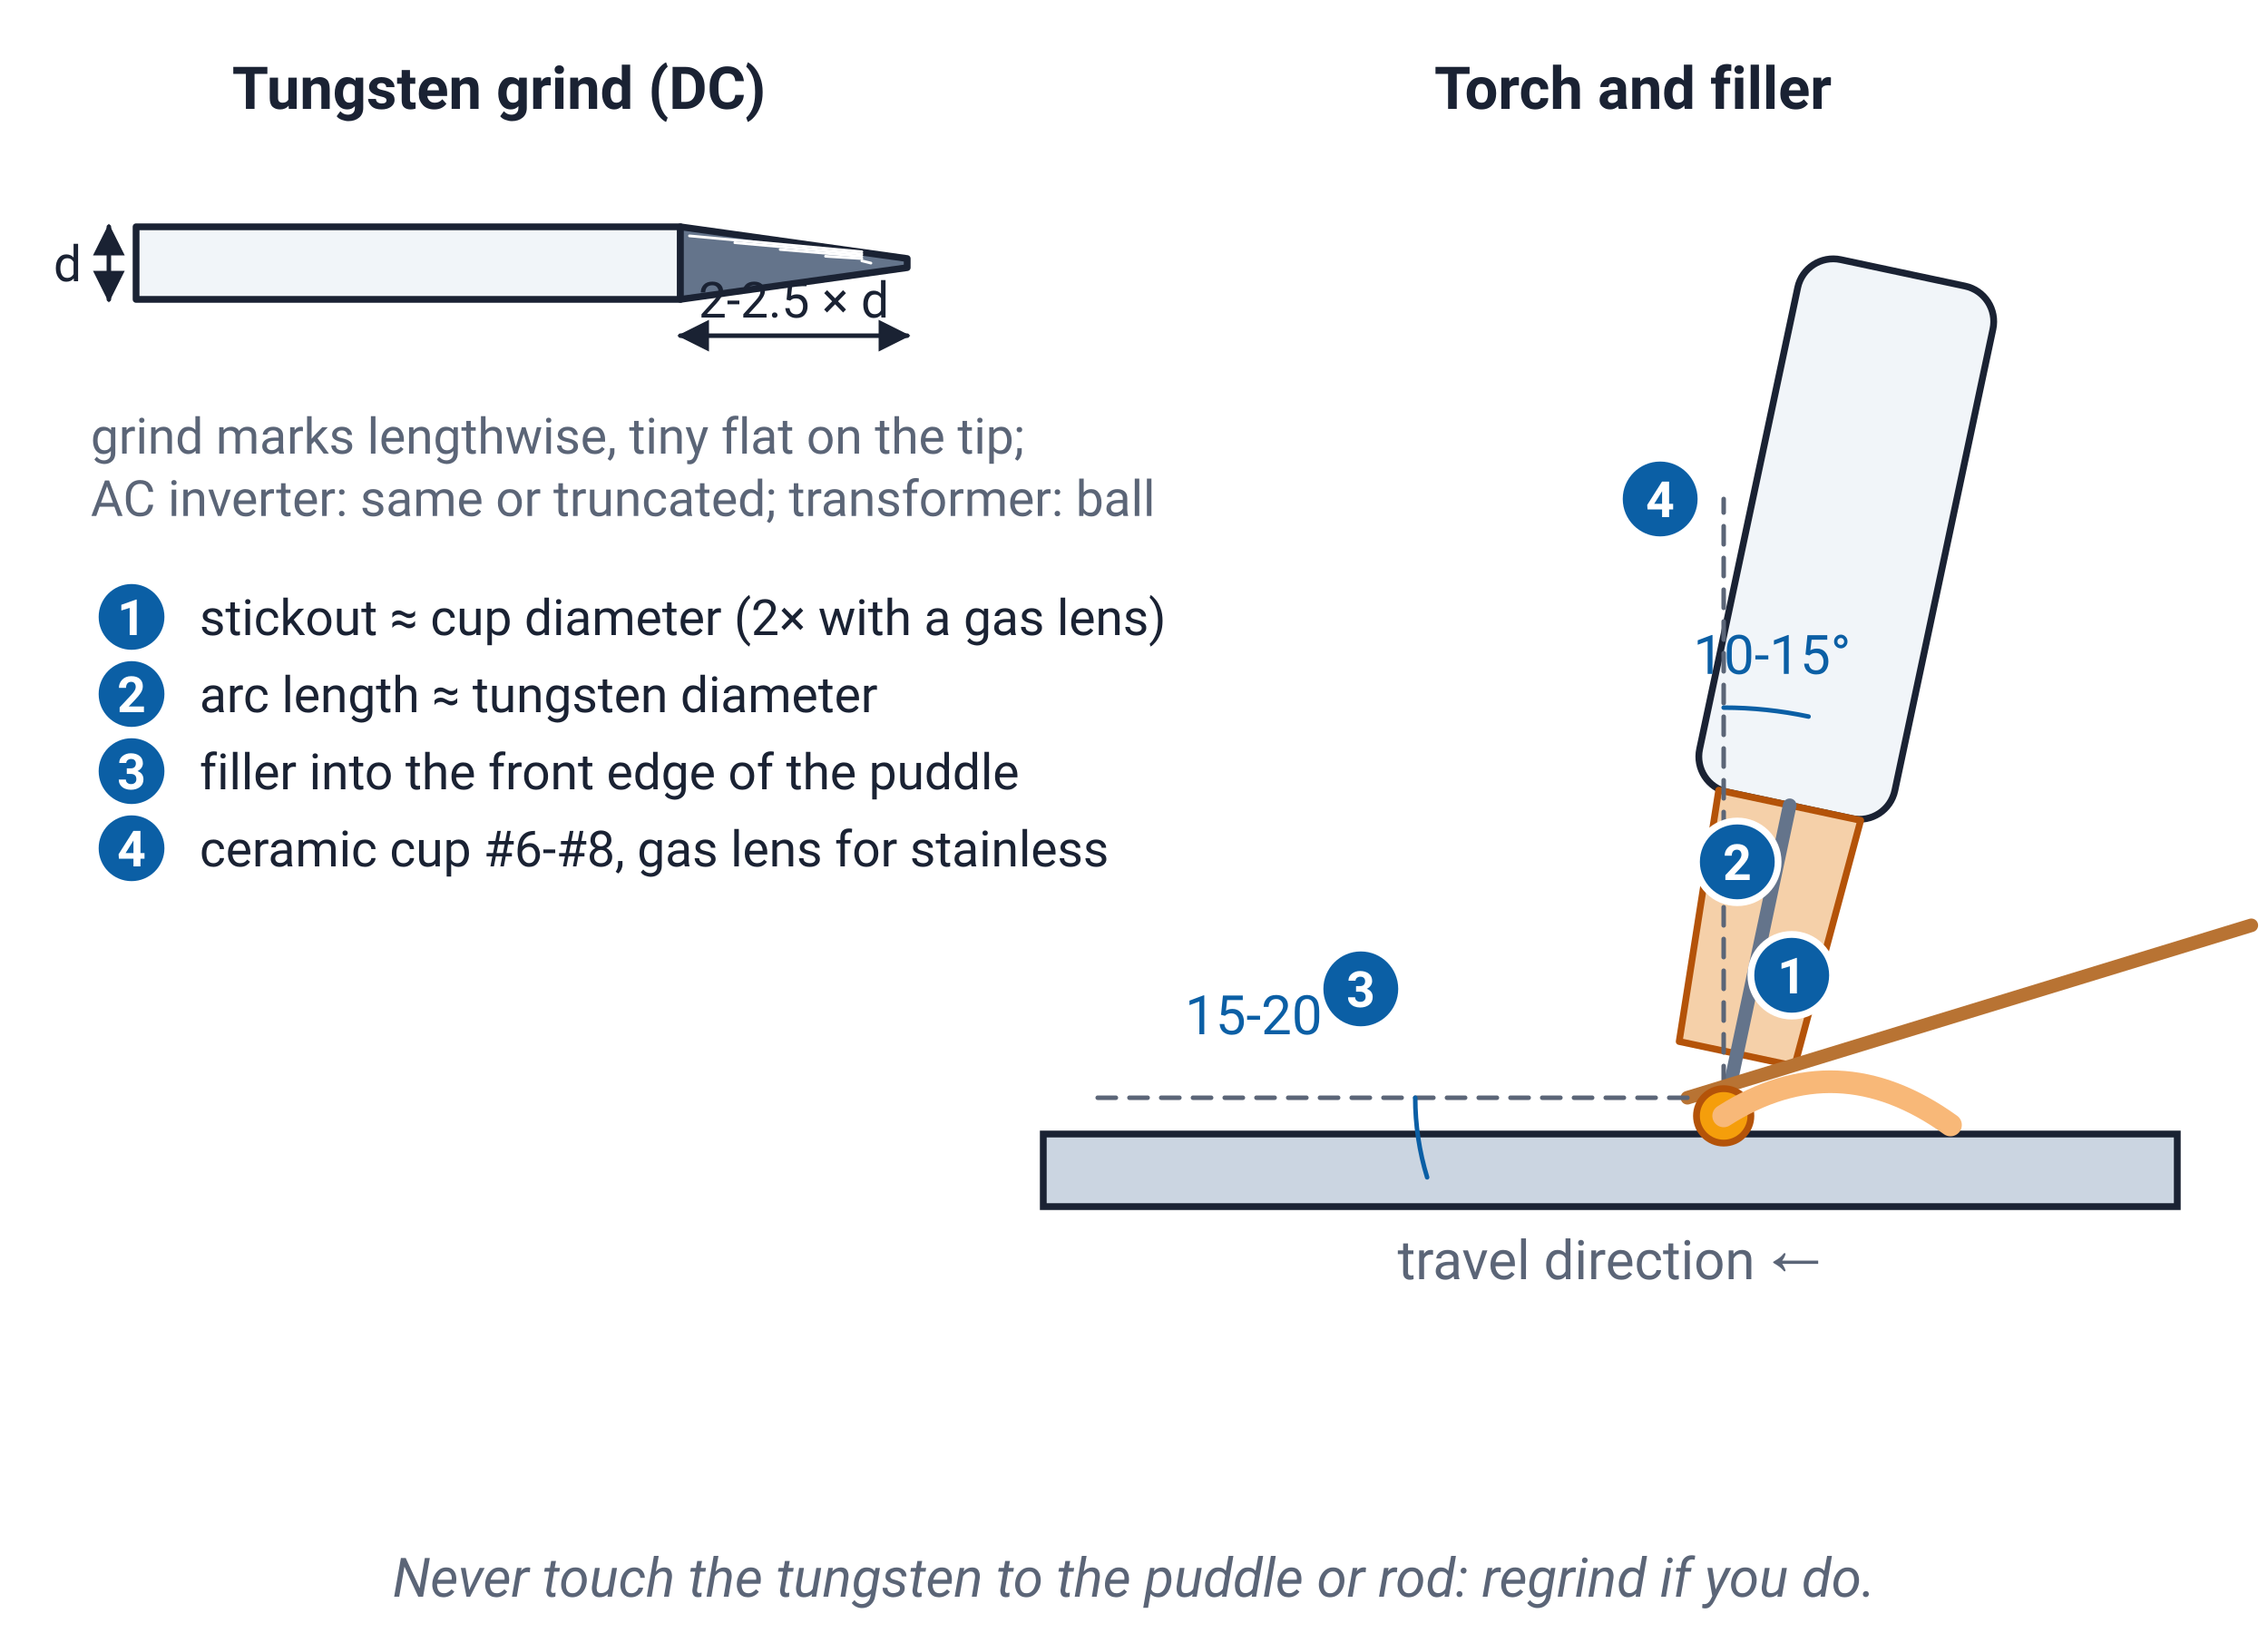
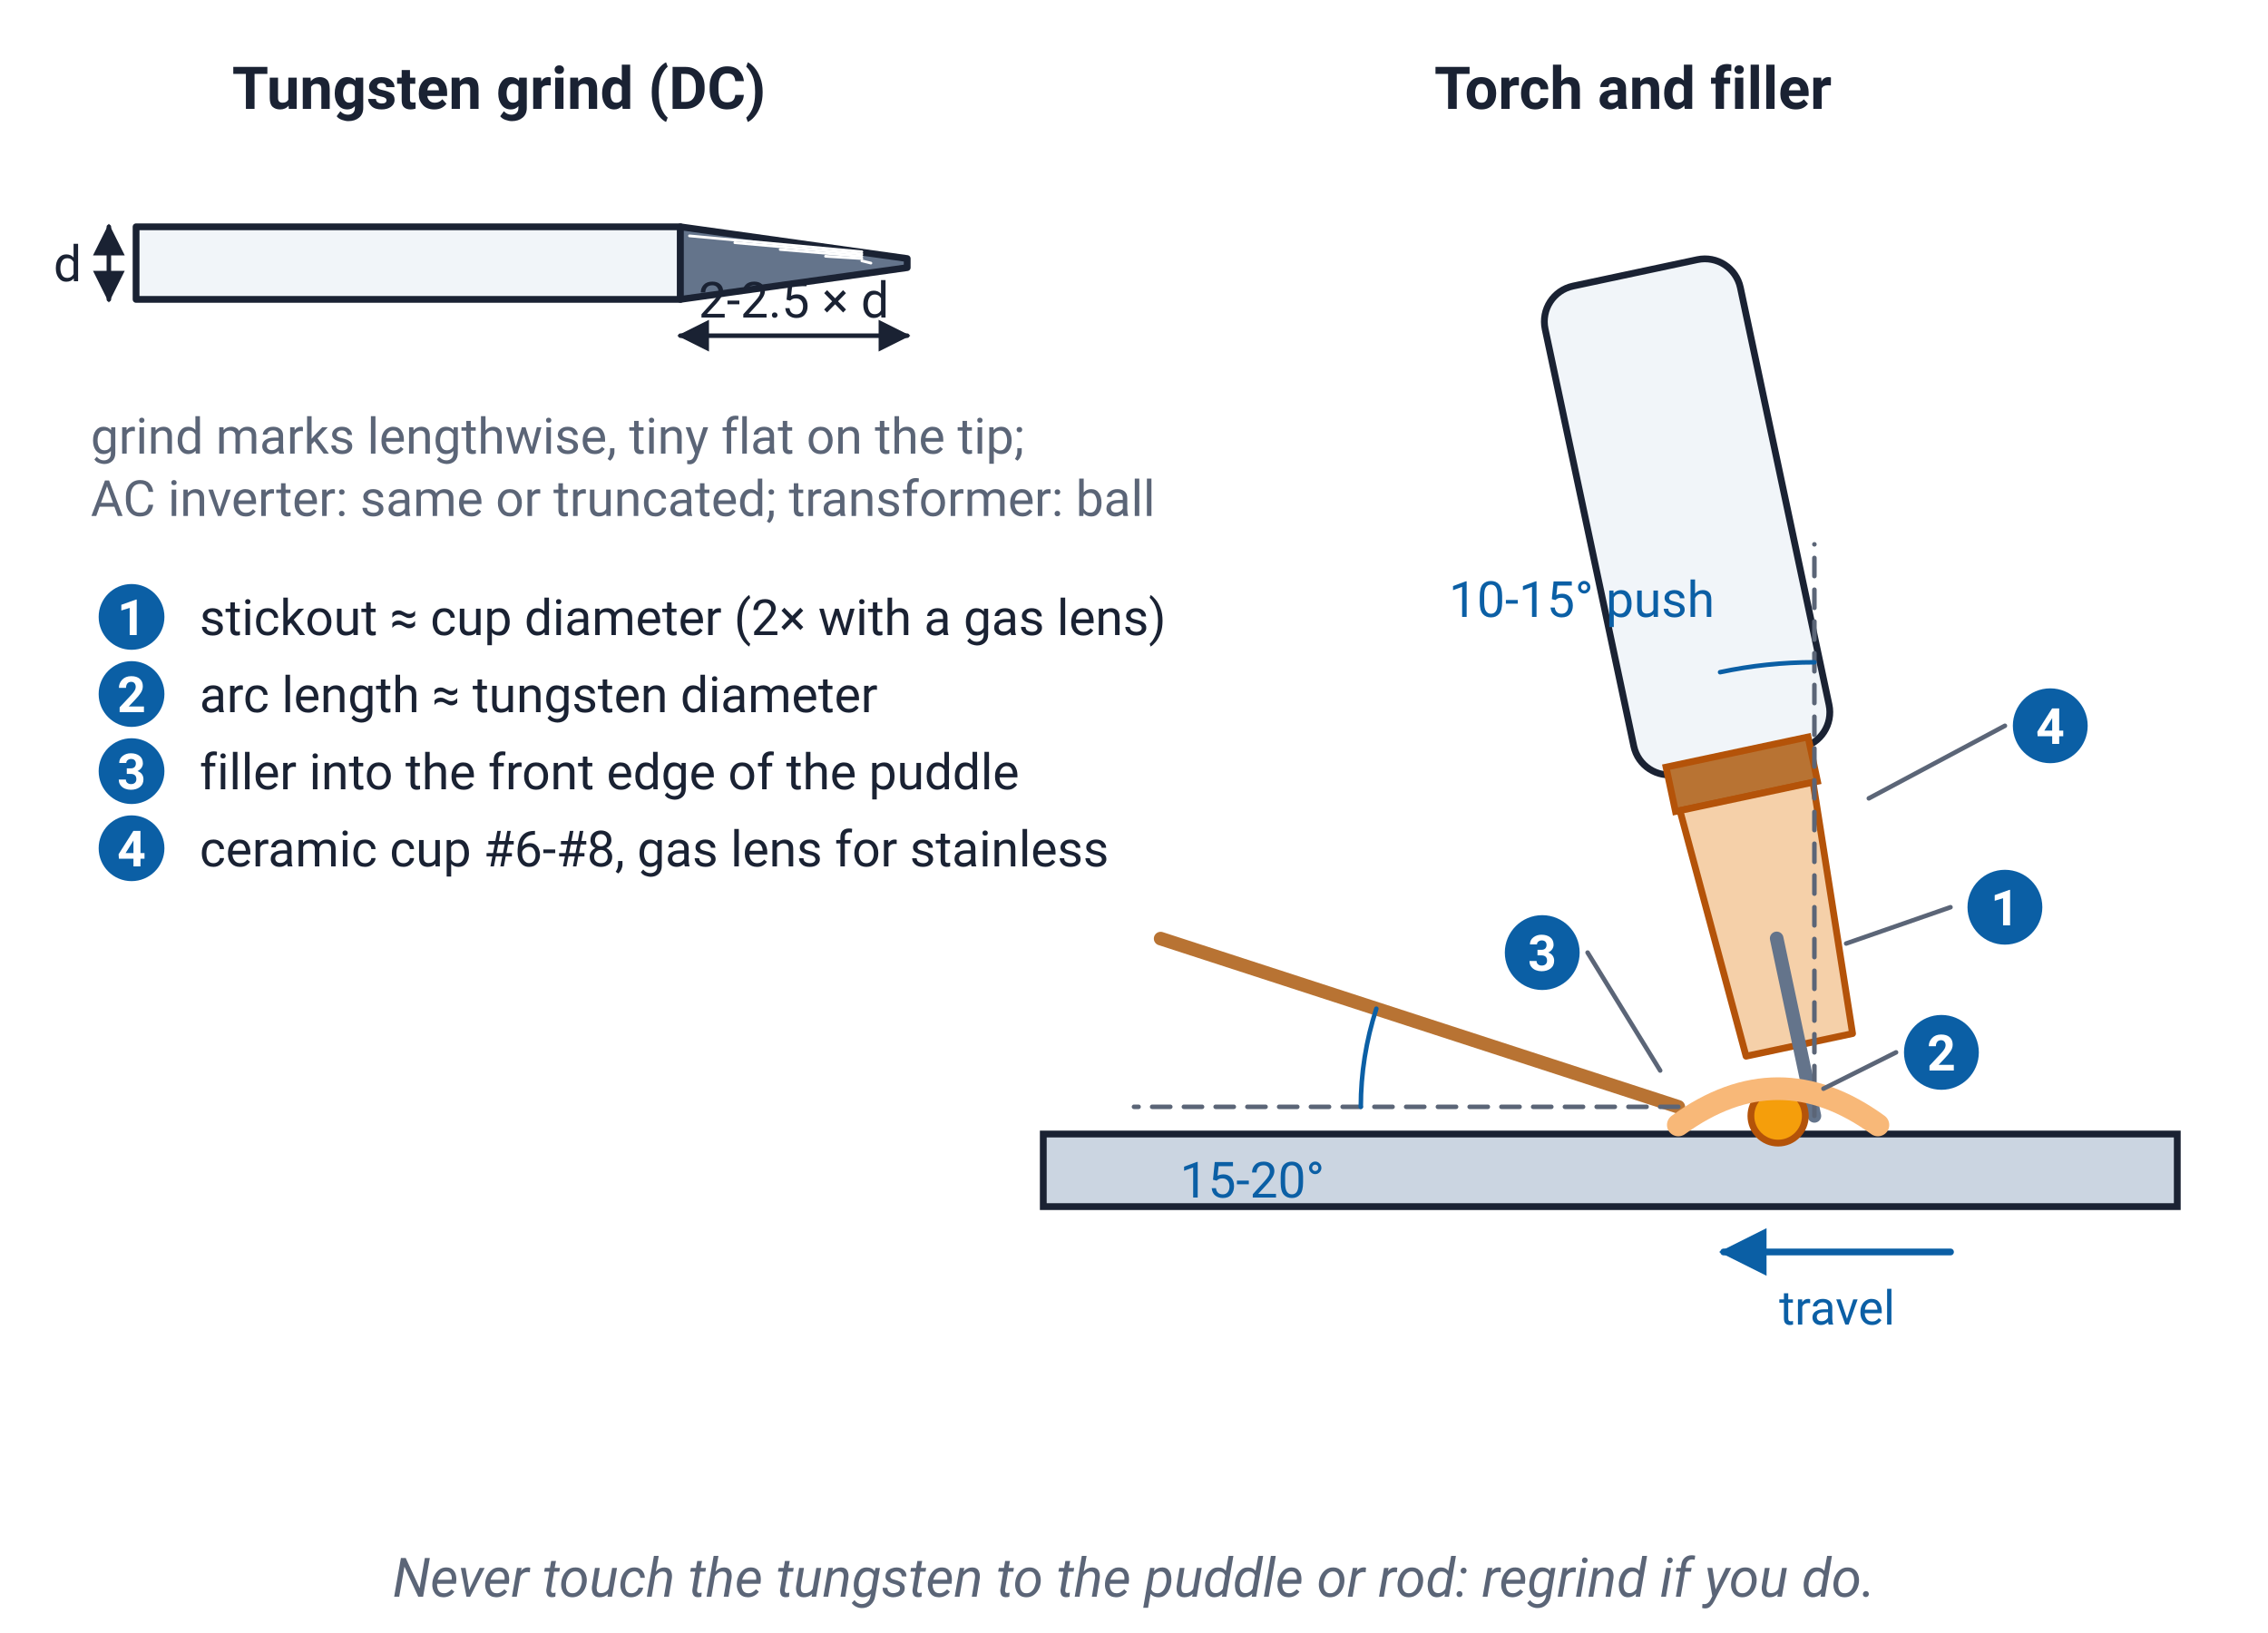
<svg xmlns="http://www.w3.org/2000/svg" viewBox="0 0 500 360" width="500" height="360" font-family="system-ui, -apple-system, Segoe UI, Roboto, Helvetica, Arial, sans-serif" font-size="13" fill="#1a2233">
  <defs>
    <marker id="arr" viewBox="0 0 10 10" refX="9" refY="5" markerWidth="7" markerHeight="7" orient="auto-start-reverse">
      <path d="M0,0 L10,5 L0,10 z" fill="context-stroke" />
    </marker>
    <marker id="dot" viewBox="0 0 10 10" refX="5" refY="5" markerWidth="5" markerHeight="5">
      <circle cx="5" cy="5" r="4" fill="context-stroke" />
    </marker>
    <pattern id="hatch" width="7" height="7" patternUnits="userSpaceOnUse" patternTransform="rotate(45)">
      <line x1="0" y1="0" x2="0" y2="7" stroke="#64748b" stroke-width="1.2" />
    </pattern>
    <pattern id="hatch2" width="7" height="7" patternUnits="userSpaceOnUse" patternTransform="rotate(-45)">
      <line x1="0" y1="0" x2="0" y2="7" stroke="#0b5fa5" stroke-width="1.2" />
    </pattern>
    <pattern id="dots" width="6" height="6" patternUnits="userSpaceOnUse">
      <circle cx="3" cy="3" r="1" fill="#64748b" />
    </pattern>
  </defs>
  <rect width="500" height="360" fill="#ffffff" />
  <text x="110" y="24" font-size="13" text-anchor="middle" font-weight="700" fill="#1a2233">Tungsten grind (DC)</text>
  <path d="M30,50 L150,50 L150,66 L30,66 Z" fill="#f1f5f9" stroke="#1a2233" stroke-width="1.5" stroke-linejoin="round" stroke-linecap="round" />
  <path d="M150,50 L200,57 L200,59 L150,66 Z" fill="#64748b" stroke="#1a2233" stroke-width="1.5" stroke-linejoin="round" stroke-linecap="round" />
  <line x1="150" y1="74" x2="200" y2="74" stroke="#1a2233" stroke-width="1" stroke-linecap="round" marker-end="url(#arr)" marker-start="url(#arr)" />
  <text x="175" y="70" font-size="11" text-anchor="middle" fill="#1a2233">2-2.5 × d</text>
  <line x1="24" y1="50" x2="24" y2="66" stroke="#1a2233" stroke-width="1" stroke-linecap="round" marker-end="url(#arr)" marker-start="url(#arr)" />
  <text x="18" y="62" font-size="11" text-anchor="end" fill="#1a2233">d</text>
  <line x1="152" y1="52" x2="190" y2="55.5" stroke="#ffffff" stroke-width="0.6" stroke-linecap="round" />
  <line x1="162" y1="53.5" x2="190" y2="56" stroke="#ffffff" stroke-width="0.6" stroke-linecap="round" />
  <line x1="172" y1="55" x2="190" y2="56.5" stroke="#ffffff" stroke-width="0.6" stroke-linecap="round" />
  <line x1="182" y1="56.5" x2="190" y2="57" stroke="#ffffff" stroke-width="0.6" stroke-linecap="round" />
  <line x1="192" y1="58" x2="190" y2="57.5" stroke="#ffffff" stroke-width="0.6" stroke-linecap="round" />
  <text x="20" y="100" font-size="11" text-anchor="start" fill="#5b6577">
    <tspan x="20" dy="0">grind marks lengthwise, tiny flat on the tip;</tspan>
    <tspan x="20" dy="13.75">AC inverter: same or truncated; transformer: ball</tspan>
  </text>
-   <text x="360" y="24" font-size="13" text-anchor="middle" font-weight="700" fill="#1a2233">Torch and filler</text>
-   <rect x="230" y="250" width="250" height="16" fill="#cbd5e1" stroke="#1a2233" stroke-width="1.5" />
-   <text x="355" y="282" font-size="12" text-anchor="middle" fill="#5b6577">travel direction ←</text>
-   <g transform="translate(380,246) rotate(12)">
-     <rect x="-22" y="-190" width="44" height="120" fill="#f1f5f9" stroke="#1a2233" stroke-width="1.5" rx="8" />
-     <path d="M-16,-70 L16,-70 L13,-14 L-13,-14 Z" fill="#f5d0a9" stroke="#b45309" stroke-width="1.5" stroke-linejoin="round" stroke-linecap="round" />
-     <line x1="0" y1="-70" x2="0" y2="0" stroke="#64748b" stroke-width="3" stroke-linecap="round" />
-   </g>
-   <line x1="380" y1="246" x2="380" y2="110" stroke="#5b6577" stroke-width="1" stroke-dasharray="4 3" stroke-linecap="round" />
-   <path d="M380,156 A90,90 0 0 1 398.712,157.967" fill="none" stroke="#0b5fa5" stroke-width="1" stroke-linejoin="round" stroke-linecap="round" />
-   <text x="390.662" y="148.559" font-size="12" text-anchor="middle" fill="#0b5fa5">10-15°</text>
-   <g transform="translate(372,242) rotate(-17)">
-     <line x1="0" y1="0" x2="130" y2="0" stroke="#b87333" stroke-width="3" stroke-linecap="round" />
-   </g>
-   <line x1="372" y1="242" x2="240" y2="242" stroke="#5b6577" stroke-width="1" stroke-dasharray="4 3" stroke-linecap="round" />
-   <path d="M312,242 A60,60 0 0 0 314.622,259.542" fill="none" stroke="#0b5fa5" stroke-width="1" stroke-linejoin="round" stroke-linecap="round" />
-   <text x="296" y="228" font-size="12" text-anchor="end" fill="#0b5fa5">15-20°</text>
-   <circle cx="380" cy="246" r="6" fill="#f59e0b" stroke="#b45309" stroke-width="1.5" />
-   <path d="M380,246 Q405,230 430,248" fill="none" stroke="#f8b878" stroke-width="5" stroke-linejoin="round" stroke-linecap="round" />
-   <circle cx="395" cy="215" r="9" fill="#0b5fa5" stroke="#ffffff" stroke-width="1.5" />
-   <text x="395" y="219" font-size="11" text-anchor="middle" font-weight="700" fill="#fff">1</text>
-   <circle cx="383" cy="190" r="9" fill="#0b5fa5" stroke="#ffffff" stroke-width="1.5" />
-   <text x="383" y="194" font-size="11" text-anchor="middle" font-weight="700" fill="#fff">2</text>
-   <circle cx="300" cy="218" r="9" fill="#0b5fa5" stroke="#ffffff" stroke-width="1.5" />
-   <text x="300" y="222" font-size="11" text-anchor="middle" font-weight="700" fill="#fff">3</text>
-   <circle cx="366" cy="110" r="9" fill="#0b5fa5" stroke="#ffffff" stroke-width="1.5" />
-   <text x="366" y="114" font-size="11" text-anchor="middle" font-weight="700" fill="#fff">4</text>
  <circle cx="29" cy="136" r="8" fill="#0b5fa5" stroke="#ffffff" stroke-width="1.5" />
  <text x="29" y="140" font-size="11" text-anchor="middle" font-weight="700" fill="#fff">1</text>
  <text x="44" y="140" font-size="11" text-anchor="start" fill="#1a2233">stickout ≈ cup diameter (2× with a gas lens)</text>
  <circle cx="29" cy="153" r="8" fill="#0b5fa5" stroke="#ffffff" stroke-width="1.5" />
  <text x="29" y="157" font-size="11" text-anchor="middle" font-weight="700" fill="#fff">2</text>
  <text x="44" y="157" font-size="11" text-anchor="start" fill="#1a2233">arc length ≈ tungsten diameter</text>
  <circle cx="29" cy="170" r="8" fill="#0b5fa5" stroke="#ffffff" stroke-width="1.5" />
  <text x="29" y="174" font-size="11" text-anchor="middle" font-weight="700" fill="#fff">3</text>
  <text x="44" y="174" font-size="11" text-anchor="start" fill="#1a2233">filler into the front edge of the puddle</text>
  <circle cx="29" cy="187" r="8" fill="#0b5fa5" stroke="#ffffff" stroke-width="1.5" />
  <text x="29" y="191" font-size="11" text-anchor="middle" font-weight="700" fill="#fff">4</text>
  <text x="44" y="191" font-size="11" text-anchor="start" fill="#1a2233">ceramic cup #6-#8, gas lens for stainless</text>
+   <text x="360" y="24" font-size="13" text-anchor="middle" font-weight="700" fill="#1a2233">Torch and filler</text>
+   <rect x="230" y="250" width="250" height="16" fill="#cbd5e1" stroke="#1a2233" stroke-width="1.5" />
+   <line x1="430" y1="276" x2="380" y2="276" stroke="#0b5fa5" stroke-width="1.5" stroke-linecap="round" marker-end="url(#arr)" />
+   <text x="405" y="292" font-size="10.5" text-anchor="middle" fill="#0b5fa5">travel</text>
+   <g transform="translate(400,246) rotate(-12)">
+     <rect x="-22" y="-190" width="44" height="110" fill="#f1f5f9" stroke="#1a2233" stroke-width="1.5" rx="8" />
+     <rect x="-16" y="-82" width="32" height="10" fill="#b87333" stroke="#b45309" stroke-width="1.5" />
+     <path d="M-15,-72 L15,-72 L12,-16 L-12,-16 Z" fill="#f5d0a9" stroke="#b45309" stroke-width="1.5" stroke-linejoin="round" stroke-linecap="round" />
+     <line x1="0" y1="-40" x2="0" y2="0" stroke="#64748b" stroke-width="3" stroke-linecap="round" />
+   </g>
+   <line x1="400" y1="246" x2="400" y2="120" stroke="#5b6577" stroke-width="1" stroke-dasharray="4 3" stroke-linecap="round" />
+   <path d="M400,146 A100,100 0 0 0 379.209,148.185" fill="none" stroke="#0b5fa5" stroke-width="1" stroke-linejoin="round" stroke-linecap="round" />
+   <text x="388.293" y="138.614" font-size="12" text-anchor="middle" fill="#0b5fa5" />
+   <text x="378" y="136" font-size="11" text-anchor="end" fill="#0b5fa5">10-15° push</text>
+   <g transform="translate(370,244) rotate(-162)">
+     <line x1="0" y1="0" x2="120" y2="0" stroke="#b87333" stroke-width="3" stroke-linecap="round" />
+   </g>
+   <line x1="370" y1="244" x2="250" y2="244" stroke="#5b6577" stroke-width="1" stroke-dasharray="4 3" stroke-linecap="round" />
+   <path d="M300,244 A70,70 0 0 1 303.426,222.369" fill="none" stroke="#0b5fa5" stroke-width="1" stroke-linejoin="round" stroke-linecap="round" />
+   <text x="292" y="264" font-size="11" text-anchor="end" fill="#0b5fa5">15-20°</text>
+   <circle cx="392" cy="246" r="6" fill="#f59e0b" stroke="#b45309" stroke-width="1.5" />
+   <path d="M370,248 Q392,232 414,248" fill="none" stroke="#f8b878" stroke-width="5" stroke-linejoin="round" stroke-linecap="round" />
+   <circle cx="442" cy="200" r="9" fill="#0b5fa5" stroke="#ffffff" stroke-width="1.5" />
+   <text x="442" y="204" font-size="11" text-anchor="middle" font-weight="700" fill="#fff">1</text>
+   <circle cx="428" cy="232" r="9" fill="#0b5fa5" stroke="#ffffff" stroke-width="1.5" />
+   <text x="428" y="236" font-size="11" text-anchor="middle" font-weight="700" fill="#fff">2</text>
+   <circle cx="340" cy="210" r="9" fill="#0b5fa5" stroke="#ffffff" stroke-width="1.5" />
+   <text x="340" y="214" font-size="11" text-anchor="middle" font-weight="700" fill="#fff">3</text>
+   <circle cx="452" cy="160" r="9" fill="#0b5fa5" stroke="#ffffff" stroke-width="1.5" />
+   <text x="452" y="164" font-size="11" text-anchor="middle" font-weight="700" fill="#fff">4</text>
+   <line x1="430" y1="200" x2="407" y2="208" stroke="#5b6577" stroke-width="1" stroke-linecap="round" />
+   <line x1="418" y1="232" x2="402" y2="240" stroke="#5b6577" stroke-width="1" stroke-linecap="round" />
+   <line x1="350" y1="210" x2="366" y2="236" stroke="#5b6577" stroke-width="1" stroke-linecap="round" />
+   <line x1="442" y1="160" x2="412" y2="176" stroke="#5b6577" stroke-width="1" stroke-linecap="round" />
  <text x="250" y="352" font-size="12" text-anchor="middle" fill="#5b6577" font-style="italic">Never touch the tungsten to the puddle or rod: regrind if you do.</text>
</svg>
